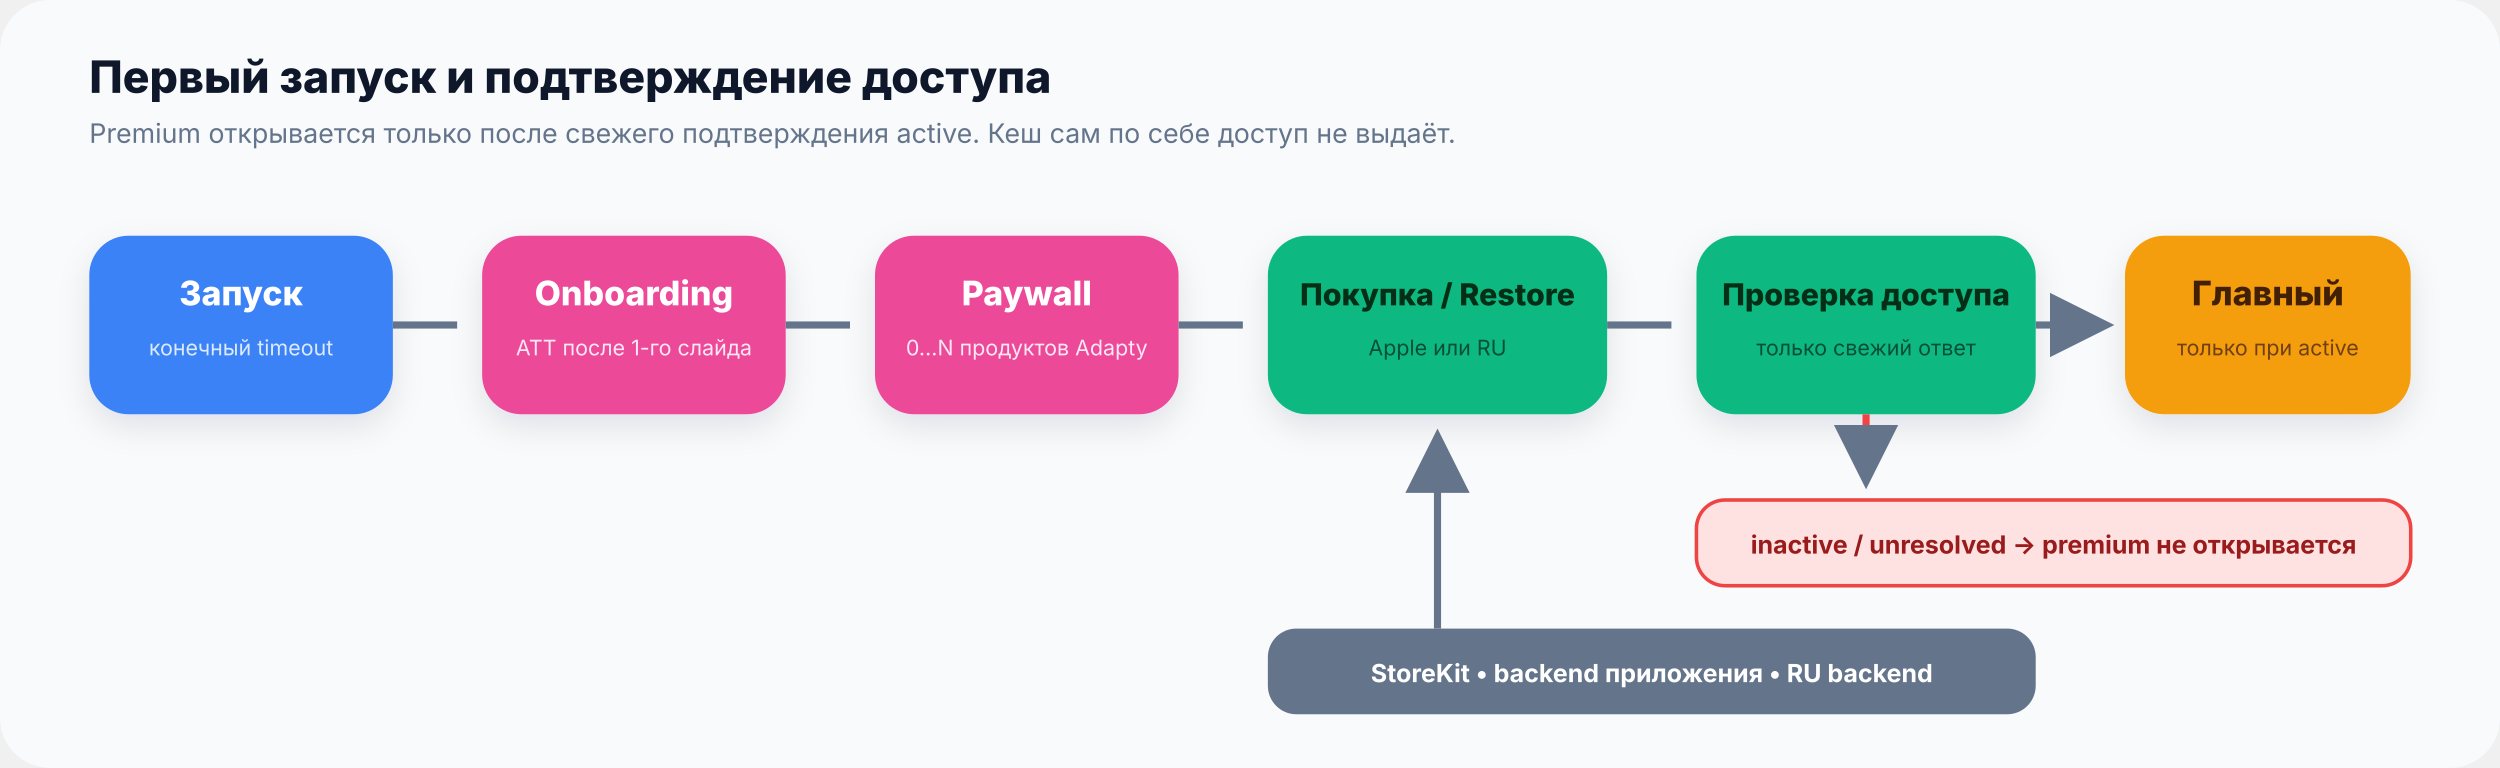
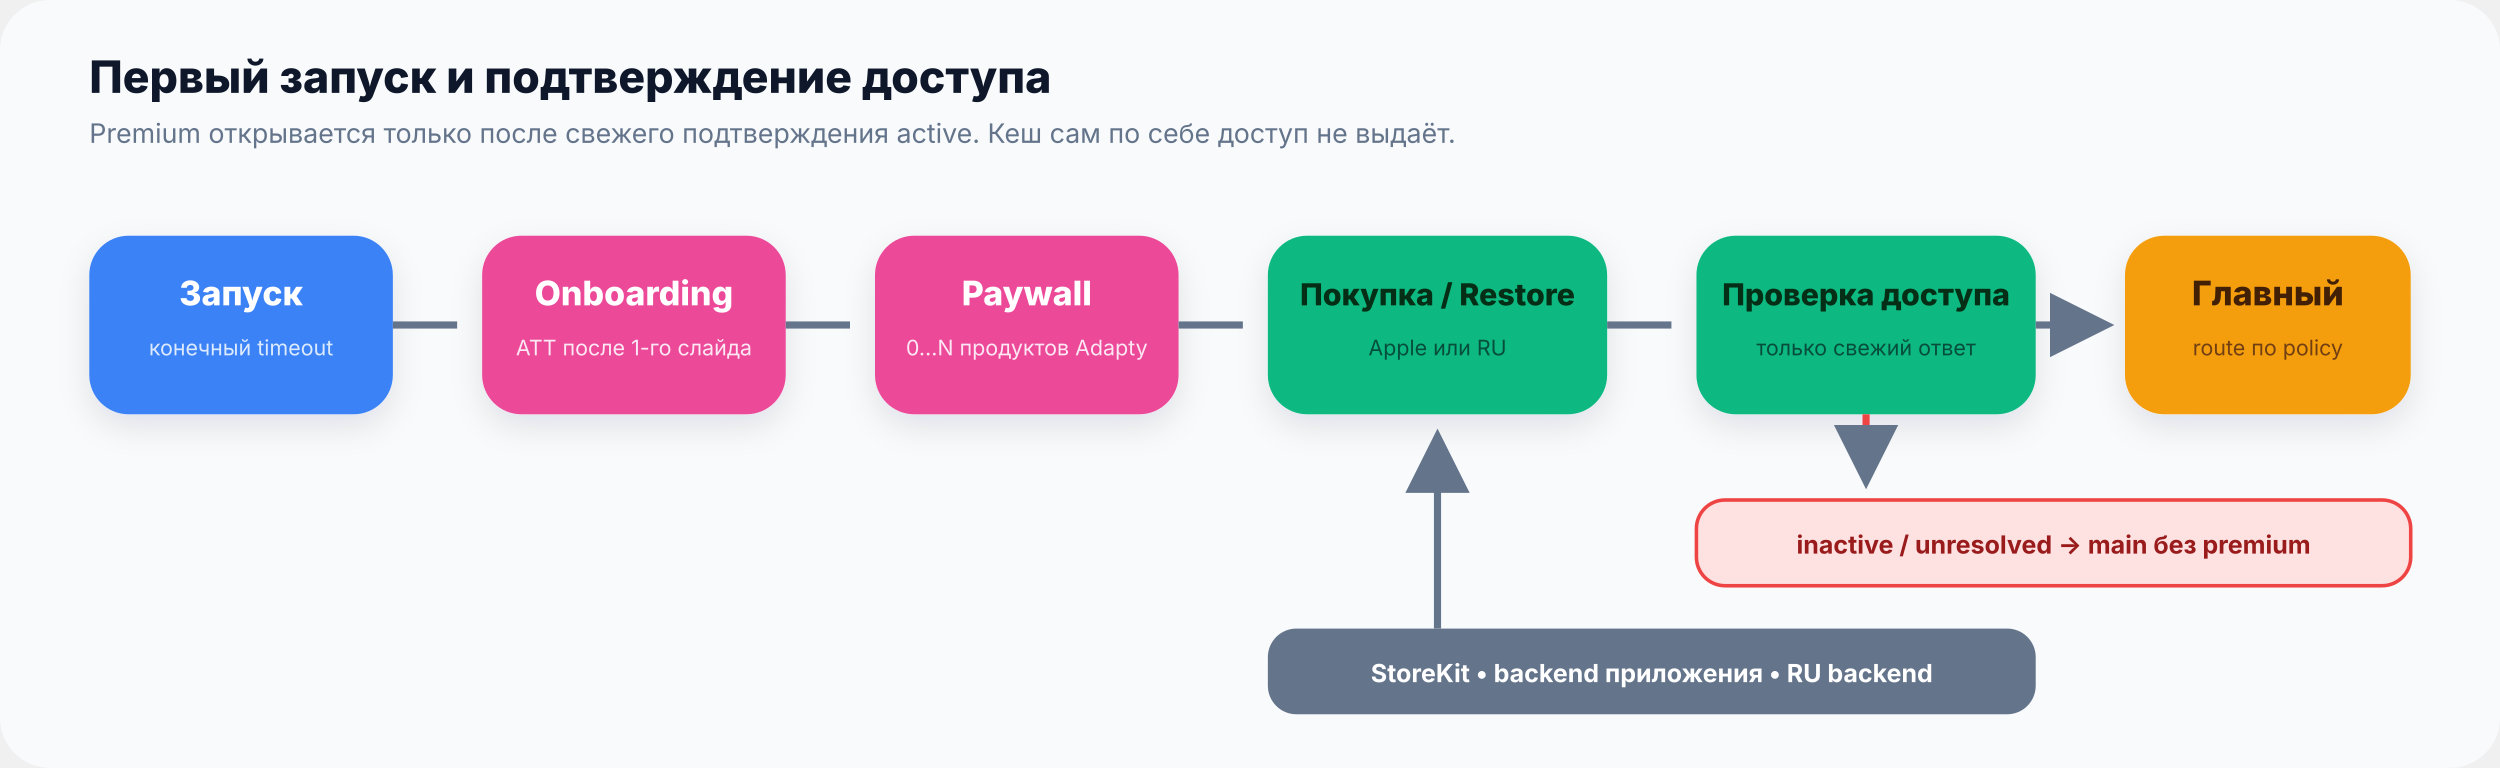
<svg xmlns="http://www.w3.org/2000/svg" width="1400" height="430" viewBox="0 0 1400 430" role="img" aria-labelledby="title description">
  <defs>
    <marker id="arrow" markerWidth="9" markerHeight="9" refX="7" refY="4.5" orient="auto">
      <path d="M0 0L9 4.5L0 9Z" fill="#64748B" />
    </marker>
    <filter id="shadow" x="-20%" y="-30%" width="140%" height="170%">
      <feDropShadow dx="0" dy="7" stdDeviation="9" flood-color="#0F172A" flood-opacity="0.10" />
    </filter>
  </defs>
  <rect width="1400" height="430" rx="28" fill="#F8FAFC" />
  <text x="50" y="52" fill="#0F172A" font-family="-apple-system,BlinkMacSystemFont,Segoe UI,sans-serif" font-size="25" font-weight="800">Первый запуск и подтверждение доступа</text>
  <text x="50" y="80" fill="#64748B" font-family="-apple-system,BlinkMacSystemFont,Segoe UI,sans-serif" font-size="15">Premium открывается только после свежего подтверждения active. Кеш сам по себе доступ не выдаёт.</text>
  <g filter="url(#shadow)">
    <rect x="50" y="132" width="170" height="100" rx="22" fill="#3B82F6" />
    <rect x="270" y="132" width="170" height="100" rx="22" fill="#EC4899" />
    <rect x="490" y="132" width="170" height="100" rx="22" fill="#EC4899" />
    <rect x="710" y="132" width="190" height="100" rx="22" fill="#10B981" />
    <rect x="950" y="132" width="190" height="100" rx="22" fill="#10B981" />
    <rect x="1190" y="132" width="160" height="100" rx="22" fill="#F59E0B" />
  </g>
  <path d="M220 182H256M440 182H476M660 182H696M900 182H936M1140 182H1176" stroke="#64748B" stroke-width="4" marker-end="url(#arrow)" />
  <text x="135" y="171" text-anchor="middle" fill="#FFFFFF" font-family="-apple-system,BlinkMacSystemFont,Segoe UI,sans-serif" font-size="19" font-weight="800">Запуск</text>
  <text x="135" y="199" text-anchor="middle" fill="#DBEAFE" font-family="-apple-system,BlinkMacSystemFont,Segoe UI,sans-serif" font-size="12">конечный timeout</text>
  <text x="355" y="171" text-anchor="middle" fill="#FFFFFF" font-family="-apple-system,BlinkMacSystemFont,Segoe UI,sans-serif" font-size="19" font-weight="800">Onboarding</text>
  <text x="355" y="199" text-anchor="middle" fill="#FCE7F3" font-family="-apple-system,BlinkMacSystemFont,Segoe UI,sans-serif" font-size="12">ATT после 1-го слайда</text>
  <text x="575" y="171" text-anchor="middle" fill="#FFFFFF" font-family="-apple-system,BlinkMacSystemFont,Segoe UI,sans-serif" font-size="19" font-weight="800">Paywall</text>
  <text x="575" y="199" text-anchor="middle" fill="#FCE7F3" font-family="-apple-system,BlinkMacSystemFont,Segoe UI,sans-serif" font-size="12">0…N продуктов Adapty</text>
  <text x="805" y="171" text-anchor="middle" fill="#052E16" font-family="-apple-system,BlinkMacSystemFont,Segoe UI,sans-serif" font-size="17" font-weight="800">Покупка / Restore</text>
  <text x="805" y="199" text-anchor="middle" fill="#064E3B" font-family="-apple-system,BlinkMacSystemFont,Segoe UI,sans-serif" font-size="12">Apple или RU</text>
  <text x="1045" y="171" text-anchor="middle" fill="#052E16" font-family="-apple-system,BlinkMacSystemFont,Segoe UI,sans-serif" font-size="17" font-weight="800">Проверка доступа</text>
  <text x="1045" y="199" text-anchor="middle" fill="#064E3B" font-family="-apple-system,BlinkMacSystemFont,Segoe UI,sans-serif" font-size="12">только свежий ответ</text>
  <text x="1270" y="171" text-anchor="middle" fill="#422006" font-family="-apple-system,BlinkMacSystemFont,Segoe UI,sans-serif" font-size="19" font-weight="800">Главный</text>
-   <text x="1270" y="199" text-anchor="middle" fill="#713F12" font-family="-apple-system,BlinkMacSystemFont,Segoe UI,sans-serif" font-size="12">только при active</text>
+   <text x="1270" y="199" text-anchor="middle" fill="#713F12" font-family="-apple-system,BlinkMacSystemFont,Segoe UI,sans-serif" font-size="12">route по policy</text>
  <rect x="950" y="280" width="400" height="48" rx="16" fill="#FEE2E2" stroke="#EF4444" stroke-width="2" />
-   <text x="1150" y="310" text-anchor="middle" fill="#991B1B" font-family="-apple-system,BlinkMacSystemFont,Segoe UI,sans-serif" font-size="14" font-weight="700">inactive / unresolved → premium не открывается</text>
+   <text x="1150" y="310" text-anchor="middle" fill="#991B1B" font-family="-apple-system,BlinkMacSystemFont,Segoe UI,sans-serif" font-size="14" font-weight="700">inactive / unresolved → main без premium</text>
  <path d="M1045 232V266" stroke="#EF4444" stroke-width="4" marker-end="url(#arrow)" />
  <rect x="710" y="352" width="430" height="48" rx="16" fill="#64748B" />
  <text x="925" y="382" text-anchor="middle" fill="#FFFFFF" font-family="-apple-system,BlinkMacSystemFont,Segoe UI,sans-serif" font-size="14" font-weight="700">StoreKit • backend приложения • RU backend</text>
  <path d="M805 352V248" stroke="#64748B" stroke-width="4" marker-end="url(#arrow)" />
</svg>
